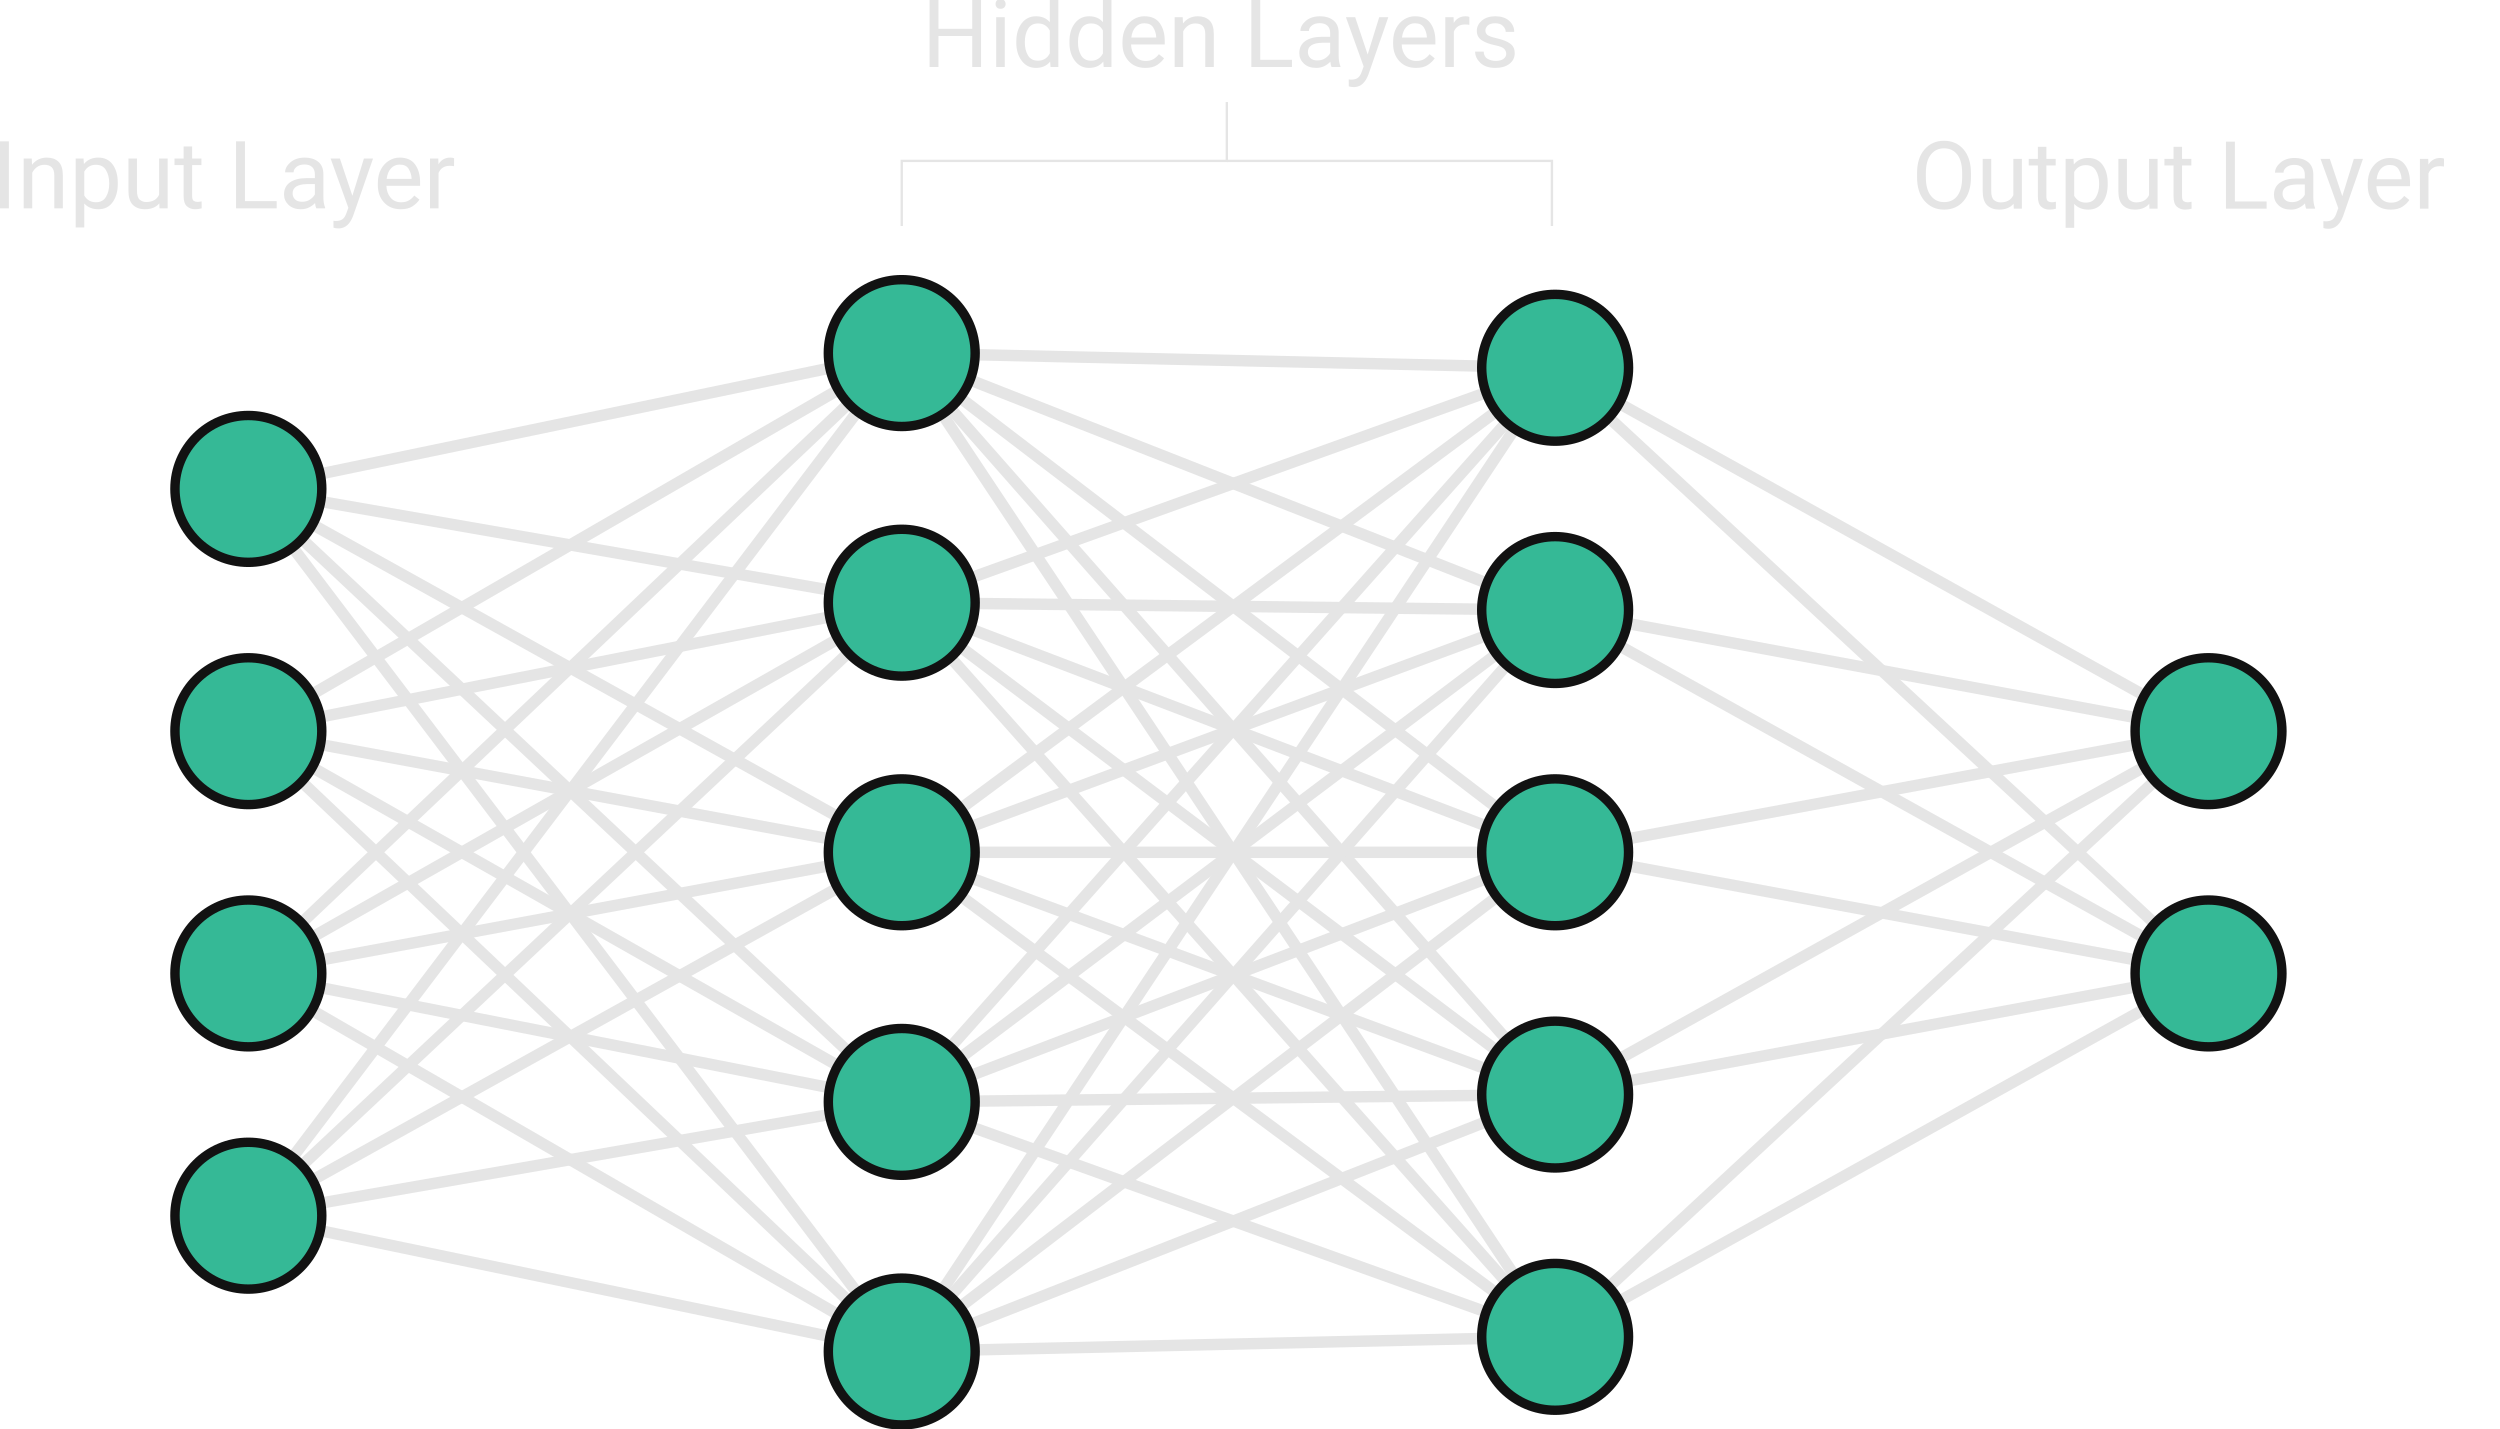
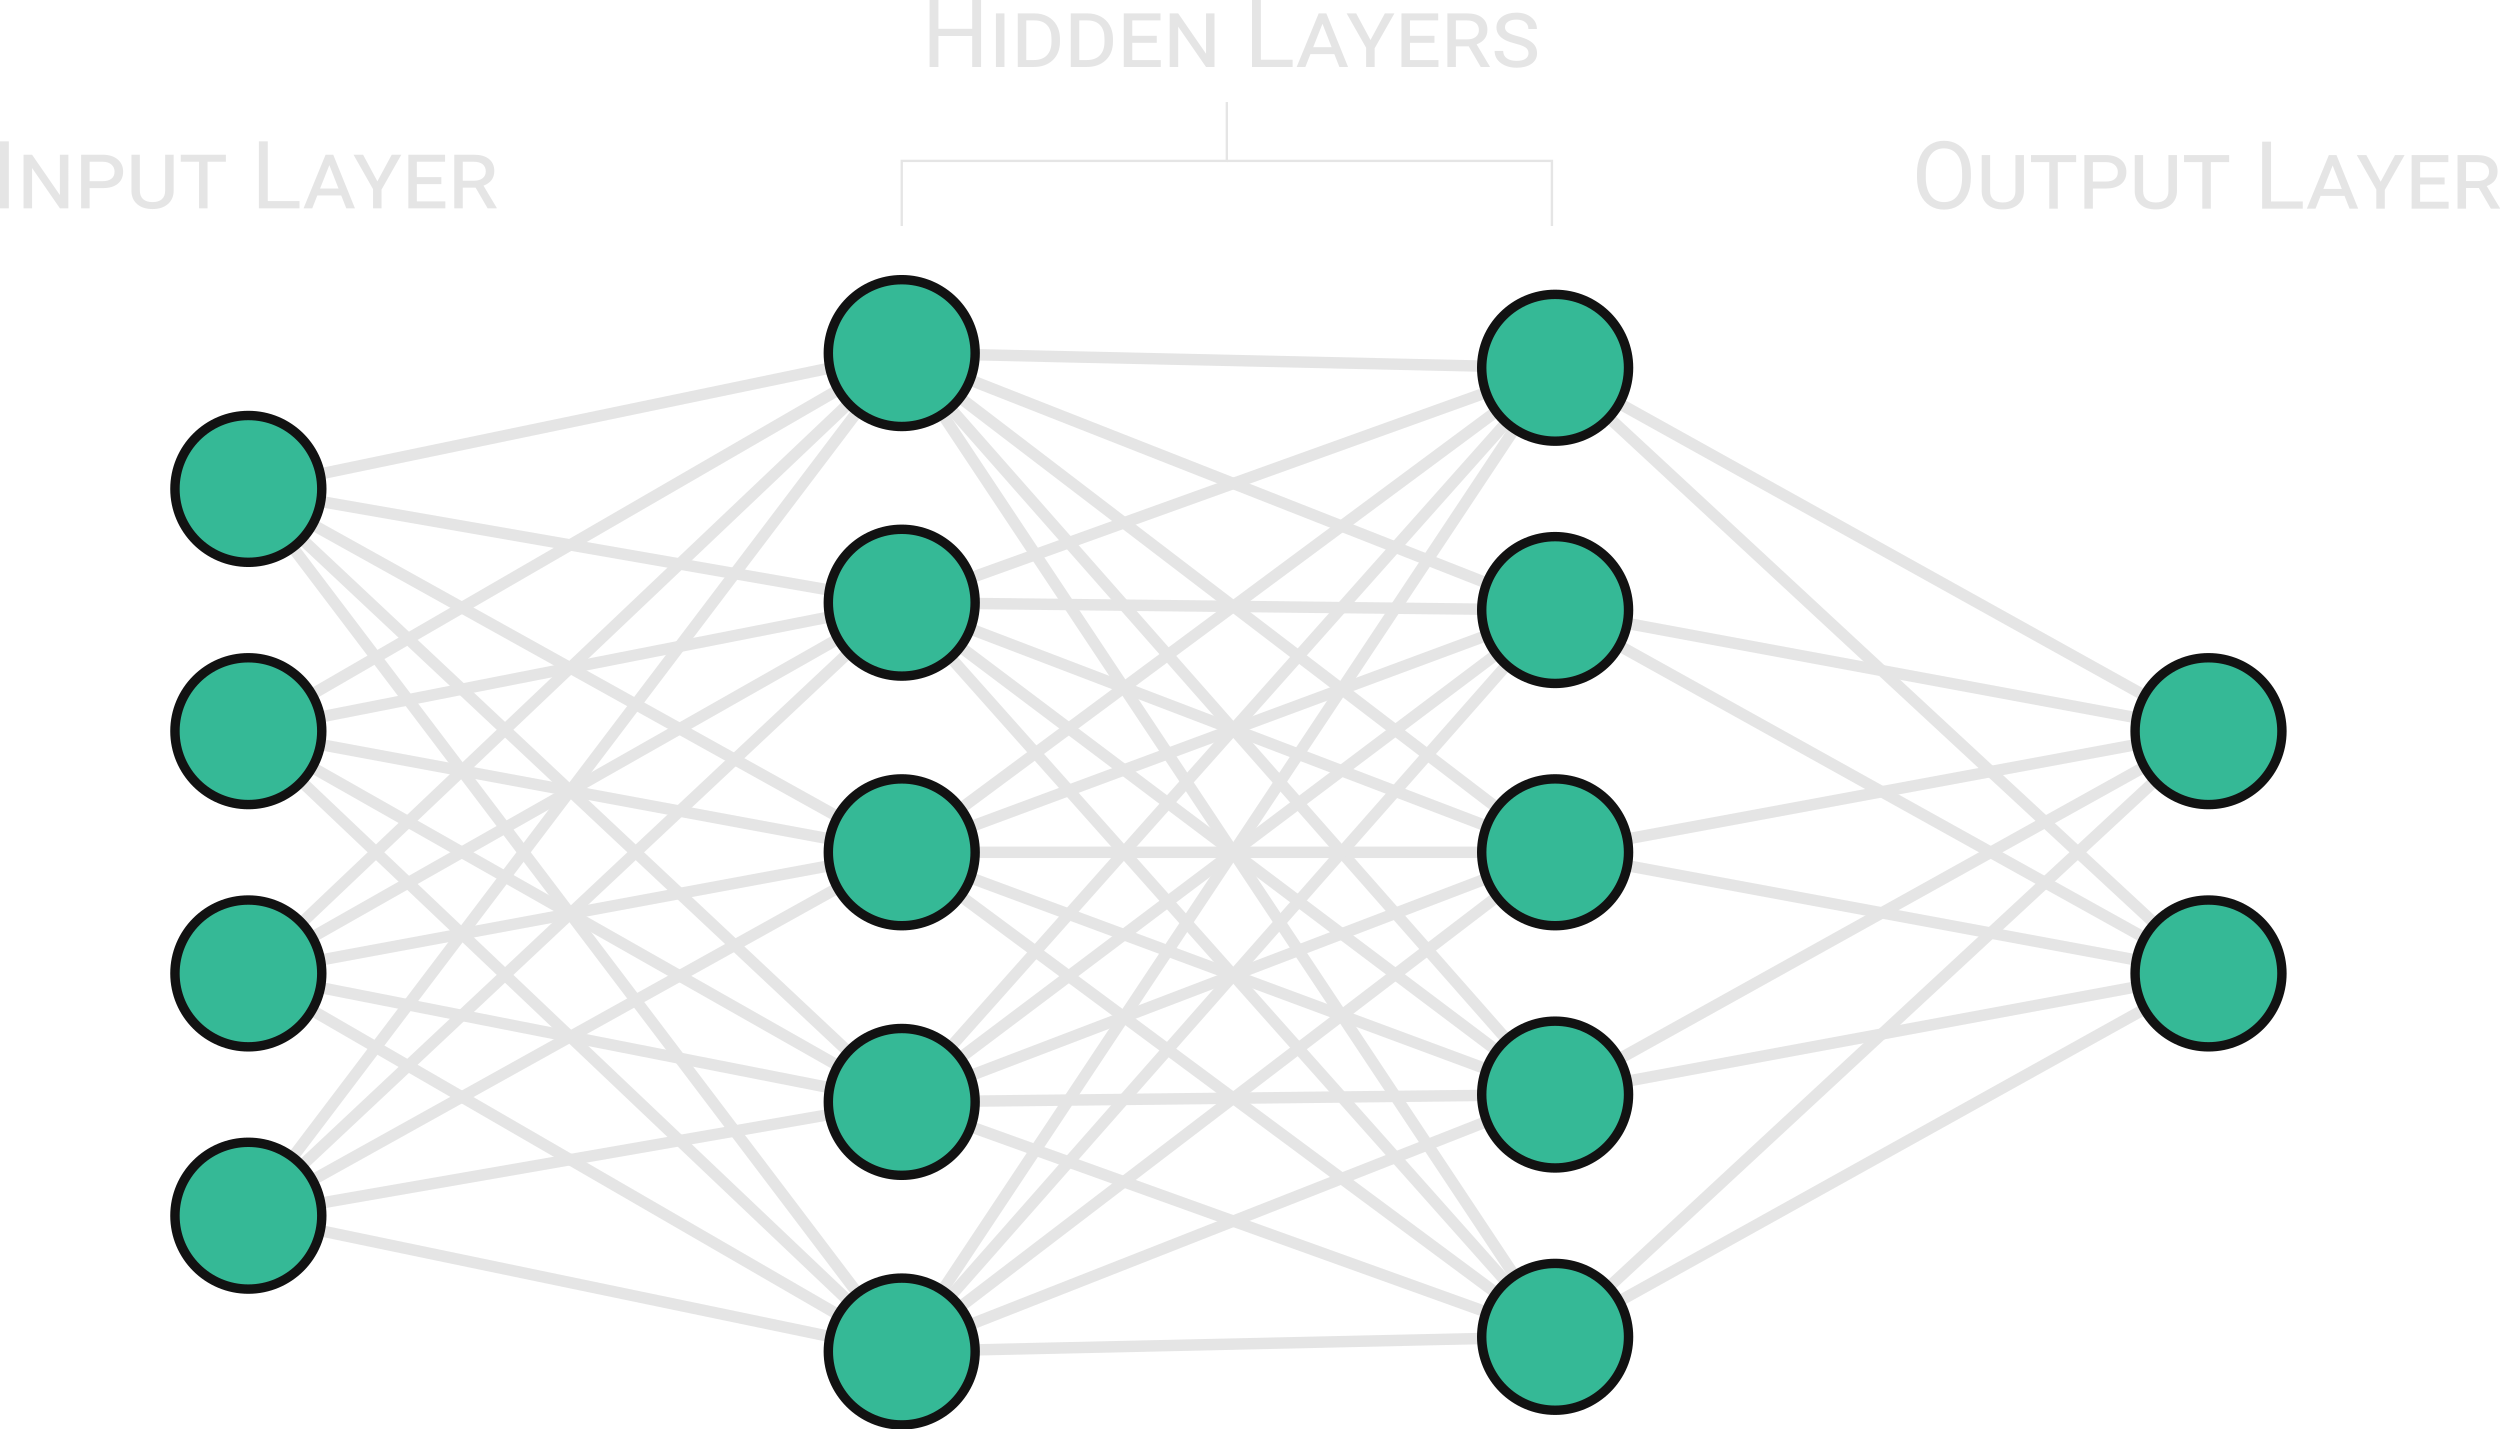
<svg xmlns="http://www.w3.org/2000/svg" width="1061.337" height="606.491" version="1.1" id="svg58">
  <g transform="matrix(3.116658,0,0,3.116658,-2599.82,-1146.63)" id="g58">
    <path class="link" style="fill:none;stroke:#e5e5e5;stroke-width:1.56px;stroke-opacity:1" marker-end="" d="M 868,434.5 957,450" id="path1" />
    <path class="link" style="fill:none;stroke:#e5e5e5;stroke-width:1.56px;stroke-opacity:1" marker-end="" d="M 868,434.5 957,484" id="path2" />
    <path class="link" style="fill:none;stroke:#e5e5e5;stroke-width:1.56px;stroke-opacity:1" marker-end="" d="M 868,434.5 957,518" id="path3" />
    <path class="link" style="fill:none;stroke:#e5e5e5;stroke-width:1.56px;stroke-opacity:1" marker-end="" d="M 868,434.5 957,552" id="path4" />
    <path class="link" style="fill:none;stroke:#e5e5e5;stroke-width:1.56px;stroke-opacity:1" marker-end="" d="M 868,467.5 957,450" id="path5" />
    <path class="link" style="fill:none;stroke:#e5e5e5;stroke-width:1.56px;stroke-opacity:1" marker-end="" d="M 868,467.5 957,484" id="path6" />
    <path class="link" style="fill:none;stroke:#e5e5e5;stroke-width:1.56px;stroke-opacity:1" marker-end="" d="M 868,467.5 957,518" id="path7" />
    <path class="link" style="fill:none;stroke:#e5e5e5;stroke-width:1.56px;stroke-opacity:1" marker-end="" d="M 868,467.5 957,552" id="path8" />
    <path class="link" style="fill:none;stroke:#e5e5e5;stroke-width:1.56px;stroke-opacity:1" marker-end="" d="M 868,500.5 957,450" id="path9" />
    <path class="link" style="fill:none;stroke:#e5e5e5;stroke-width:1.56px;stroke-opacity:1" marker-end="" d="M 868,500.5 957,484" id="path10" />
    <path class="link" style="fill:none;stroke:#e5e5e5;stroke-width:1.56px;stroke-opacity:1" marker-end="" d="M 868,500.5 957,518" id="path11" />
    <path class="link" style="fill:none;stroke:#e5e5e5;stroke-width:1.56px;stroke-opacity:1" marker-end="" d="M 868,500.5 957,552" id="path12" />
    <path class="link" style="fill:none;stroke:#e5e5e5;stroke-width:1.56px;stroke-opacity:1" marker-end="" d="M 868,533.5 957,450" id="path13" />
    <path class="link" style="fill:none;stroke:#e5e5e5;stroke-width:1.56px;stroke-opacity:1" marker-end="" d="M 868,533.5 957,484" id="path14" />
    <path class="link" style="fill:none;stroke:#e5e5e5;stroke-width:1.56px;stroke-opacity:1" marker-end="" d="M 868,533.5 957,518" id="path15" />
    <path class="link" style="fill:none;stroke:#e5e5e5;stroke-width:1.56px;stroke-opacity:1" marker-end="" d="M 868,533.5 957,552" id="path16" />
    <path class="link" style="fill:none;stroke:#e5e5e5;stroke-width:1.56px;stroke-opacity:1" marker-end="" d="m 957,416 89,35" id="path17" />
    <path class="link" style="fill:none;stroke:#e5e5e5;stroke-width:1.56px;stroke-opacity:1" marker-end="" d="m 957,416 89,68" id="path18" />
    <path class="link" style="fill:none;stroke:#e5e5e5;stroke-width:1.56px;stroke-opacity:1" marker-end="" d="m 957,416 89,101" id="path19" />
    <path class="link" style="fill:none;stroke:#e5e5e5;stroke-width:1.56px;stroke-opacity:1" marker-end="" d="m 957,416 89,134" id="path20" />
    <path class="link" style="fill:none;stroke:#e5e5e5;stroke-width:1.56px;stroke-opacity:1" marker-end="" d="m 957,450 89,1" id="path21" />
    <path class="link" style="fill:none;stroke:#e5e5e5;stroke-width:1.56px;stroke-opacity:1" marker-end="" d="m 957,450 89,34" id="path22" />
    <path class="link" style="fill:none;stroke:#e5e5e5;stroke-width:1.56px;stroke-opacity:1" marker-end="" d="m 957,450 89,67" id="path23" />
    <path class="link" style="fill:none;stroke:#e5e5e5;stroke-width:1.56px;stroke-opacity:1" marker-end="" d="m 957,450 89,100" id="path24" />
    <path class="link" style="fill:none;stroke:#e5e5e5;stroke-width:1.56px;stroke-opacity:1" marker-end="" d="m 957,484 89,-33" id="path25" />
    <path class="link" style="fill:none;stroke:#e5e5e5;stroke-width:1.56px;stroke-opacity:1" marker-end="" d="m 957,484 h 89" id="path26" />
    <path class="link" style="fill:none;stroke:#e5e5e5;stroke-width:1.56px;stroke-opacity:1" marker-end="" d="m 957,484 89,33" id="path27" />
    <path class="link" style="fill:none;stroke:#e5e5e5;stroke-width:1.56px;stroke-opacity:1" marker-end="" d="m 957,484 89,66" id="path28" />
    <path class="link" style="fill:none;stroke:#e5e5e5;stroke-width:1.56px;stroke-opacity:1" marker-end="" d="m 957,518 89,-67" id="path29" />
    <path class="link" style="fill:none;stroke:#e5e5e5;stroke-width:1.56px;stroke-opacity:1" marker-end="" d="m 957,518 89,-34" id="path30" />
    <path class="link" style="fill:none;stroke:#e5e5e5;stroke-width:1.56px;stroke-opacity:1" marker-end="" d="m 957,518 89,-1" id="path31" />
    <path class="link" style="fill:none;stroke:#e5e5e5;stroke-width:1.56px;stroke-opacity:1" marker-end="" d="m 957,518 89,32" id="path32" />
    <path class="link" style="fill:none;stroke:#e5e5e5;stroke-width:1.56px;stroke-opacity:1" marker-end="" d="m 957,552 89,-101" id="path33" />
    <path class="link" style="fill:none;stroke:#e5e5e5;stroke-width:1.56px;stroke-opacity:1" marker-end="" d="m 957,552 89,-68" id="path34" />
    <path class="link" style="fill:none;stroke:#e5e5e5;stroke-width:1.56px;stroke-opacity:1" marker-end="" d="m 957,552 89,-35" id="path35" />
    <path class="link" style="fill:none;stroke:#e5e5e5;stroke-width:1.56px;stroke-opacity:1" marker-end="" d="m 957,552 89,-2" id="path36" />
    <path class="link" style="fill:none;stroke:#e5e5e5;stroke-width:1.56px;stroke-opacity:1" marker-end="" d="m 1046,418 89,49.5" id="path37" />
    <path class="link" style="fill:none;stroke:#e5e5e5;stroke-width:1.56px;stroke-opacity:1" marker-end="" d="m 1046,451 89,16.5" id="path38" />
    <path class="link" style="fill:none;stroke:#e5e5e5;stroke-width:1.56px;stroke-opacity:1" marker-end="" d="m 1046,484 89,-16.5" id="path39" />
    <path class="link" style="fill:none;stroke:#e5e5e5;stroke-width:1.56px;stroke-opacity:1" marker-end="" d="m 1046,517 89,-49.5" id="path40" />
    <path class="link" style="fill:none;stroke:#e5e5e5;stroke-width:1.56px;stroke-opacity:1" marker-end="" d="m 1046,550 89,-82.5" id="path41" />
    <path class="link" style="fill:none;stroke:#e5e5e5;stroke-width:1.56px;stroke-opacity:1" marker-end="" d="m 1046,418 89,82.5" id="path42" />
    <path class="link" style="fill:none;stroke:#e5e5e5;stroke-width:1.56px;stroke-opacity:1" marker-end="" d="m 1046,451 89,49.5" id="path43" />
    <path class="link" style="fill:none;stroke:#e5e5e5;stroke-width:1.56px;stroke-opacity:1" marker-end="" d="m 1046,484 89,16.5" id="path44" />
    <path class="link" style="fill:none;stroke:#e5e5e5;stroke-width:1.56px;stroke-opacity:1" marker-end="" d="m 1046,517 89,-16.5" id="path45" />
    <path class="link" style="fill:none;stroke:#e5e5e5;stroke-width:1.56px;stroke-opacity:1" marker-end="" d="m 1046,550 89,-49.5" id="path46" />
    <path class="link" style="fill:none;stroke:#e5e5e5;stroke-width:1.56px;stroke-opacity:1" marker-end="" d="M 868,434.5 957,416" id="path47" />
    <path class="link" style="fill:none;stroke:#e5e5e5;stroke-width:1.56px;stroke-opacity:1" marker-end="" d="M 868,467.5 957,416" id="path48" />
    <path class="link" style="fill:none;stroke:#e5e5e5;stroke-width:1.56px;stroke-opacity:1" marker-end="" d="M 868,500.5 957,416" id="path49" />
    <path class="link" style="fill:none;stroke:#e5e5e5;stroke-width:1.56px;stroke-opacity:1" marker-end="" d="M 868,533.5 957,416" id="path50" />
    <path class="link" style="fill:none;stroke:#e5e5e5;stroke-width:1.56px;stroke-opacity:1" marker-end="" d="m 957,416 89,2" id="path51" />
    <path class="link" style="fill:none;stroke:#e5e5e5;stroke-width:1.56px;stroke-opacity:1" marker-end="" d="m 957,450 89,-32" id="path52" />
    <path class="link" style="fill:none;stroke:#e5e5e5;stroke-width:1.56px;stroke-opacity:1" marker-end="" d="m 957,484 89,-66" id="path53" />
    <path class="link" style="fill:none;stroke:#e5e5e5;stroke-width:1.56px;stroke-opacity:1" marker-end="" d="m 957,518 89,-100" id="path54" />
    <path class="link" style="fill:none;stroke:#e5e5e5;stroke-width:1.56px;stroke-opacity:1" marker-end="" d="m 957,552 89,-134" id="path55" />
-     <circle r="10" class="node" id="0_0" style="fill:#35b996;fill-opacity:1;stroke:#121212;stroke-opacity:1;stroke-width:1.283;stroke-dasharray:none" cx="868" cy="434.5" />
-     <circle r="10" class="node" id="0_1" style="fill:#35b996;fill-opacity:1;stroke:#121212;stroke-opacity:1;stroke-width:1.283;stroke-dasharray:none" cx="868" cy="467.5" />
-     <circle r="10" class="node" id="0_2" style="fill:#35b996;fill-opacity:1;stroke:#121212;stroke-opacity:1;stroke-width:1.283;stroke-dasharray:none" cx="868" cy="500.5" />
-     <circle r="10" class="node" id="0_3" style="fill:#35b996;fill-opacity:1;stroke:#121212;stroke-opacity:1;stroke-width:1.283;stroke-dasharray:none" cx="868" cy="533.5" />
-     <circle r="10" class="node" id="1_0" style="fill:#35b996;fill-opacity:1;stroke:#121212;stroke-opacity:1;stroke-width:1.283;stroke-dasharray:none" cx="957" cy="416" />
-     <circle r="10" class="node" id="1_1" style="fill:#35b996;fill-opacity:1;stroke:#121212;stroke-opacity:1;stroke-width:1.283;stroke-dasharray:none" cx="957" cy="450" />
-     <circle r="10" class="node" id="1_2" style="fill:#35b996;fill-opacity:1;stroke:#121212;stroke-opacity:1;stroke-width:1.283;stroke-dasharray:none" cx="957" cy="484" />
-     <circle r="10" class="node" id="1_3" style="fill:#35b996;fill-opacity:1;stroke:#121212;stroke-opacity:1;stroke-width:1.283;stroke-dasharray:none" cx="957" cy="518" />
-     <circle r="10" class="node" id="1_4" style="fill:#35b996;fill-opacity:1;stroke:#121212;stroke-opacity:1;stroke-width:1.283;stroke-dasharray:none" cx="957" cy="552" />
-     <circle r="10" class="node" id="2_0" style="fill:#35b996;fill-opacity:1;stroke:#121212;stroke-opacity:1;stroke-width:1.283;stroke-dasharray:none" cx="1046" cy="418" />
-     <circle r="10" class="node" id="2_1" style="fill:#35b996;fill-opacity:1;stroke:#121212;stroke-opacity:1;stroke-width:1.283;stroke-dasharray:none" cx="1046" cy="451" />
-     <circle r="10" class="node" id="2_2" style="fill:#35b996;fill-opacity:1;stroke:#121212;stroke-opacity:1;stroke-width:1.283;stroke-dasharray:none" cx="1046" cy="484" />
-     <circle r="10" class="node" id="2_3" style="fill:#35b996;fill-opacity:1;stroke:#121212;stroke-opacity:1;stroke-width:1.283;stroke-dasharray:none" cx="1046" cy="517" />
-     <circle r="10" class="node" id="2_4" style="fill:#35b996;fill-opacity:1;stroke:#121212;stroke-opacity:1;stroke-width:1.283;stroke-dasharray:none" cx="1046" cy="550" />
-     <circle r="10" class="node" id="3_0" style="fill:#35b996;fill-opacity:1;stroke:#121212;stroke-opacity:1;stroke-width:1.283;stroke-dasharray:none" cx="1135" cy="467.5" />
-     <circle r="10" class="node" id="3_1" style="fill:#35b996;fill-opacity:1;stroke:#121212;stroke-opacity:1;stroke-width:1.283;stroke-dasharray:none" cx="1135" cy="500.5" />
+     <path id="0_0" style="fill:#35b996;stroke:#121212;stroke-width:1.283" class="node" d="m 878,434.5 a 10,10 0 0 1 -10,10 10,10 0 0 1 -10,-10 10,10 0 0 1 10,-10 10,10 0 0 1 10,10 z" />
+     <path id="0_1" style="fill:#35b996;stroke:#121212;stroke-width:1.283" class="node" d="m 878,467.5 a 10,10 0 0 1 -10,10 10,10 0 0 1 -10,-10 10,10 0 0 1 10,-10 10,10 0 0 1 10,10 z" />
+     <path id="0_2" style="fill:#35b996;stroke:#121212;stroke-width:1.283" class="node" d="m 878,500.5 a 10,10 0 0 1 -10,10 10,10 0 0 1 -10,-10 10,10 0 0 1 10,-10 10,10 0 0 1 10,10 z" />
+     <path id="0_3" style="fill:#35b996;stroke:#121212;stroke-width:1.283" class="node" d="m 878,533.5 a 10,10 0 0 1 -10,10 10,10 0 0 1 -10,-10 10,10 0 0 1 10,-10 10,10 0 0 1 10,10 z" />
+     <path id="1_0" style="fill:#35b996;stroke:#121212;stroke-width:1.283" class="node" d="m 967,416 a 10,10 0 0 1 -10,10 10,10 0 0 1 -10,-10 10,10 0 0 1 10,-10 10,10 0 0 1 10,10 z" />
+     <path id="1_1" style="fill:#35b996;stroke:#121212;stroke-width:1.283" class="node" d="m 967,450 a 10,10 0 0 1 -10,10 10,10 0 0 1 -10,-10 10,10 0 0 1 10,-10 10,10 0 0 1 10,10 z" />
+     <path id="1_2" style="fill:#35b996;stroke:#121212;stroke-width:1.283" class="node" d="m 967,484 a 10,10 0 0 1 -10,10 10,10 0 0 1 -10,-10 10,10 0 0 1 10,-10 10,10 0 0 1 10,10 z" />
+     <path id="1_3" style="fill:#35b996;stroke:#121212;stroke-width:1.283" class="node" d="m 967,518 a 10,10 0 0 1 -10,10 10,10 0 0 1 -10,-10 10,10 0 0 1 10,-10 10,10 0 0 1 10,10 z" />
+     <path id="1_4" style="fill:#35b996;stroke:#121212;stroke-width:1.283" class="node" d="m 967,552 a 10,10 0 0 1 -10,10 10,10 0 0 1 -10,-10 10,10 0 0 1 10,-10 10,10 0 0 1 10,10 z" />
+     <path id="2_0" style="fill:#35b996;stroke:#121212;stroke-width:1.283" class="node" d="m 1056,418 a 10,10 0 0 1 -10,10 10,10 0 0 1 -10,-10 10,10 0 0 1 10,-10 10,10 0 0 1 10,10 z" />
+     <path id="2_1" style="fill:#35b996;stroke:#121212;stroke-width:1.283" class="node" d="m 1056,451 a 10,10 0 0 1 -10,10 10,10 0 0 1 -10,-10 10,10 0 0 1 10,-10 10,10 0 0 1 10,10 z" />
+     <path id="2_2" style="fill:#35b996;stroke:#121212;stroke-width:1.283" class="node" d="m 1056,484 a 10,10 0 0 1 -10,10 10,10 0 0 1 -10,-10 10,10 0 0 1 10,-10 10,10 0 0 1 10,10 z" />
+     <path id="2_3" style="fill:#35b996;stroke:#121212;stroke-width:1.283" class="node" d="m 1056,517 a 10,10 0 0 1 -10,10 10,10 0 0 1 -10,-10 10,10 0 0 1 10,-10 10,10 0 0 1 10,10 z" />
+     <path id="2_4" style="fill:#35b996;stroke:#121212;stroke-width:1.283" class="node" d="m 1056,550 a 10,10 0 0 1 -10,10 10,10 0 0 1 -10,-10 10,10 0 0 1 10,-10 10,10 0 0 1 10,10 z" />
+     <path id="3_0" style="fill:#35b996;stroke:#121212;stroke-width:1.283" class="node" d="m 1145,467.5 a 10,10 0 0 1 -10,10 10,10 0 0 1 -10,-10 10,10 0 0 1 10,-10 10,10 0 0 1 10,10 z" />
+     <path id="3_1" style="fill:#35b996;stroke:#121212;stroke-width:1.283" class="node" d="m 1145,500.5 a 10,10 0 0 1 -10,10 10,10 0 0 1 -10,-10 10,10 0 0 1 10,-10 10,10 0 0 1 10,10 z" />
  </g>
  <defs id="defs58">
    <marker id="arrow" viewBox="0 -5 10 10" markerWidth="7" markerHeight="7" orient="auto" refX="40">
      <path d="M 0,-5 10,0 0,5" style="fill:#505050;stroke:#505050" id="path58" />
    </marker>
  </defs>
-   <text xml:space="preserve" style="font-style:normal;font-weight:normal;font-size:40px;line-height:1.25;font-family:sans-serif;fill:#e5e5e5;fill-opacity:1;stroke:none" x="-3.574" y="88.438" id="text59">
-     <tspan id="tspan58" x="-3.574" y="88.438" style="font-style:normal;font-variant:normal;font-weight:normal;font-stretch:normal;font-size:40px;font-family:Roboto;-inkscape-font-specification:'Roboto, Normal';font-variant-ligatures:normal;font-variant-caps:small-caps;font-variant-numeric:normal;font-variant-east-asian:normal;fill:#e5e5e5;fill-opacity:1">Input Layer</tspan>
-   </text>
-   <text xml:space="preserve" style="font-style:normal;font-weight:normal;font-size:40px;line-height:1.25;font-family:sans-serif;fill:#e5e5e5;fill-opacity:1;stroke:none" x="391.337" y="28.438" id="text59-5">
-     <tspan id="tspan58-0" x="391.337" y="28.438" style="font-style:normal;font-variant:normal;font-weight:normal;font-stretch:normal;font-size:40px;font-family:Roboto;-inkscape-font-specification:'Roboto, Normal';font-variant-ligatures:normal;font-variant-caps:small-caps;font-variant-numeric:normal;font-variant-east-asian:normal;fill:#e5e5e5;fill-opacity:1">Hidden Layers</tspan>
-   </text>
-   <text xml:space="preserve" style="font-style:normal;font-weight:normal;font-size:40px;line-height:1.25;font-family:sans-serif;fill:#e5e5e5;fill-opacity:1;stroke:none" x="811.533" y="88.594" id="text59-3">
-     <tspan id="tspan58-6" x="811.533" y="88.594" style="font-style:normal;font-variant:normal;font-weight:normal;font-stretch:normal;font-size:40px;font-family:Roboto;-inkscape-font-specification:'Roboto, Normal';font-variant-ligatures:normal;font-variant-caps:small-caps;font-variant-numeric:normal;font-variant-east-asian:normal;fill:#e5e5e5;fill-opacity:1">Output Layer</tspan>
-   </text>
+   <path style="font-size:40px;line-height:1.25;font-family:Roboto;-inkscape-font-specification:'Roboto, Normal';font-variant-caps:small-caps;fill:#e5e5e5" d="M 3.75,88.438 H 0 V 60 h 3.75 z m 25.273,0 h -3.594 L 13.613,71.328 V 88.438 H 10 V 65.684 h 3.613 L 25.43,82.812 V 65.684 h 3.594 z m 9.023,-8.555 V 88.438 H 34.434 V 65.684 h 9.121 q 3.984,0 6.348,1.953 2.363,1.934 2.363,5.215 0,3.32 -2.285,5.176 -2.285,1.855 -6.465,1.855 z m 0,-2.969 h 5.508 q 2.422,0 3.75,-1.035 1.328,-1.035 1.328,-2.988 0,-1.875 -1.328,-3.027 -1.328,-1.172 -3.652,-1.191 H 38.047 Z M 73.73,65.684 v 15.234 q 0,3.555 -2.441,5.703 Q 68.848,88.75 64.766,88.75 q -4.102,0 -6.504,-2.051 -2.402,-2.07 -2.461,-5.625 V 65.684 H 59.375 v 15.234 q 0,2.363 1.387,3.633 1.406,1.25 4.004,1.25 2.559,0 3.945,-1.23 1.406,-1.25 1.406,-3.652 V 65.684 Z m 22.168,2.988 H 88.105 V 88.438 H 84.492 V 68.672 h -7.754 v -2.988 h 19.16 z m 17.773,16.699 h 13.477 V 88.438 h -17.246 V 60 h 3.77 z m 31.191,-2.383 h -10.156 l -2.148,5.449 h -3.691 l 9.355,-22.754 h 3.242 l 9.219,22.754 h -3.672 z m -8.984,-2.949 h 7.832 l -3.887,-9.941 z m 24.336,-3.047 6.094,-11.309 h 4.062 l -8.398,14.805 V 88.438 h -3.613 v -8.164 l -8.281,-14.59 h 4.062 z m 27.148,1.172 h -10.391 v 7.324 H 189.062 V 88.438 H 173.359 V 65.684 h 15.586 v 2.988 h -11.973 v 6.523 h 10.391 z m 14.551,1.504 h -5.449 V 88.438 h -3.613 V 65.684 h 8.32 q 4.16,0 6.406,1.816 2.266,1.816 2.266,5.137 0,4.453 -4.59,6.191 l 5.625,9.414 V 88.438 h -3.867 z m -5.449,-2.949 h 4.805 q 2.285,0 3.613,-1.055 1.348,-1.074 1.348,-2.891 0,-1.953 -1.309,-3.027 -1.309,-1.074 -3.77,-1.074 h -4.688 z" id="text59" aria-label="Input Layer" />
+   <path style="font-size:40px;line-height:1.25;font-family:Roboto;-inkscape-font-specification:'Roboto, Normal';font-variant-caps:small-caps;fill:#e5e5e5" d="m 416.493,28.438 h -3.77 V 15.293 H 398.388 V 28.438 h -3.75 V 0 h 3.75 v 12.227 h 14.336 V 0 h 3.77 z m 9.941,0 h -3.633 V 5.684 h 3.633 z m 5.645,0 V 5.684 h 7.051 q 3.164,0 5.605,1.309 2.461,1.289 3.828,3.691 1.367,2.402 1.426,5.508 v 1.504 q 0,4.922 -3.047,7.832 -3.027,2.91 -8.164,2.91 z m 3.613,-19.766 v 16.816 h 3.203 q 3.633,0 5.566,-2.031 1.934,-2.031 1.934,-5.781 v -1.25 q 0,-3.75 -1.855,-5.742 -1.836,-2.012 -5.41,-2.012 z M 454.579,28.438 V 5.684 h 7.051 q 3.164,0 5.605,1.309 2.461,1.289 3.828,3.691 1.367,2.402 1.426,5.508 v 1.504 q 0,4.922 -3.047,7.832 -3.027,2.91 -8.164,2.91 z m 3.613,-19.766 v 16.816 h 3.203 q 3.633,0 5.566,-2.031 1.934,-2.031 1.934,-5.781 v -1.25 q 0,-3.75 -1.855,-5.742 -1.836,-2.012 -5.41,-2.012 z m 32.891,9.492 h -10.391 v 7.324 h 12.09 V 28.438 H 477.079 V 5.684 h 15.586 V 8.672 h -11.973 v 6.523 h 10.391 z M 515.595,28.438 h -3.594 L 500.185,11.328 V 28.438 h -3.613 V 5.684 h 3.613 L 512.001,22.812 V 5.684 h 3.594 z m 19.688,-3.066 h 13.477 V 28.438 H 531.513 V 0 h 3.77 z m 31.191,-2.383 h -10.156 l -2.148,5.449 h -3.691 l 9.355,-22.754 h 3.242 L 572.294,28.438 h -3.672 z m -8.984,-2.949 h 7.832 l -3.887,-9.941 z m 24.336,-3.047 6.094,-11.309 h 4.062 L 583.583,20.488 V 28.438 h -3.613 V 20.273 L 571.689,5.684 h 4.062 z m 27.148,1.172 h -10.391 v 7.324 h 12.09 V 28.438 H 594.97 V 5.684 h 15.586 V 8.672 h -11.973 v 6.523 h 10.391 z m 14.551,1.504 H 618.076 V 28.438 h -3.613 V 5.684 h 8.32 q 4.16,0 6.406,1.816 2.266,1.816 2.266,5.137 0,4.453 -4.59,6.191 l 5.625,9.414 V 28.438 h -3.867 z M 618.076,16.719 h 4.805 q 2.285,0 3.613,-1.055 1.348,-1.074 1.348,-2.891 0,-1.953 -1.309,-3.027 Q 625.224,8.672 622.763,8.672 h -4.688 z m 30.82,5.898 q 0,-1.562 -1.191,-2.422 -1.172,-0.859 -4.043,-1.582 -2.871,-0.723 -4.551,-1.562 -3.809,-1.914 -3.809,-5.41 0,-2.793 2.363,-4.531 2.383,-1.738 6.113,-1.738 3.828,0 6.25,1.953 2.441,1.953 2.441,5 h -3.613 q 0,-1.914 -1.387,-2.949 -1.367,-1.055 -3.73,-1.055 -2.207,0 -3.516,0.879 -1.309,0.859 -1.309,2.422 0,1.27 1.191,2.129 1.211,0.859 4.258,1.641 3.047,0.781 4.766,1.777 1.719,0.977 2.559,2.305 0.84,1.328 0.84,3.105 0,2.871 -2.383,4.531 -2.363,1.641 -6.25,1.641 -4.043,0 -6.719,-1.973 -2.656,-1.992 -2.656,-5.156 h 3.633 q 0,1.992 1.504,3.105 1.504,1.113 4.238,1.113 2.461,0 3.73,-0.879 1.27,-0.898 1.27,-2.344 z" id="text59-5" aria-label="Hidden Layers" />
+   <path style="font-size:40px;line-height:1.25;font-family:Roboto;-inkscape-font-specification:'Roboto, Normal';font-variant-caps:small-caps;fill:#e5e5e5" d="m 836.708,75.293 q 0,4.18 -1.406,7.305 -1.406,3.105 -3.984,4.746 -2.578,1.641 -6.016,1.641 -3.359,0 -5.957,-1.641 -2.598,-1.66 -4.043,-4.707 -1.426,-3.066 -1.465,-7.09 v -2.051 q 0,-4.102 1.426,-7.246 1.426,-3.145 4.023,-4.805 2.617,-1.68 5.977,-1.68 3.418,0 6.016,1.66 2.617,1.641 4.023,4.785 1.406,3.125 1.406,7.285 z m -3.73,-1.836 q 0,-5.059 -2.031,-7.754 -2.031,-2.715 -5.684,-2.715 -3.555,0 -5.605,2.715 -2.031,2.695 -2.09,7.5 v 2.09 q 0,4.902 2.051,7.715 2.07,2.793 5.684,2.793 3.633,0 5.625,-2.637 1.992,-2.656 2.051,-7.598 z m 26.25,-7.617 v 15.234 q 0,3.555 -2.441,5.703 -2.441,2.129 -6.523,2.129 -4.102,0 -6.504,-2.051 -2.402,-2.07 -2.461,-5.625 V 65.84 h 3.574 v 15.234 q 0,2.363 1.387,3.633 1.406,1.25 4.004,1.25 2.559,0 3.945,-1.23 1.406,-1.25 1.406,-3.652 V 65.84 Z m 22.168,2.988 h -7.793 V 88.594 h -3.613 V 68.828 h -7.754 v -2.988 h 19.16 z m 7.109,11.211 v 8.555 h -3.613 V 65.84 h 9.121 q 3.984,0 6.348,1.953 2.363,1.934 2.363,5.215 0,3.32 -2.285,5.176 -2.285,1.855 -6.465,1.855 z m 0,-2.969 h 5.508 q 2.422,0 3.75,-1.035 1.328,-1.035 1.328,-2.988 0,-1.875 -1.328,-3.027 -1.328,-1.172 -3.652,-1.191 h -5.605 z m 35.684,-11.23 v 15.234 q 0,3.555 -2.441,5.703 -2.441,2.129 -6.523,2.129 -4.102,0 -6.504,-2.051 -2.402,-2.07 -2.461,-5.625 V 65.84 h 3.574 v 15.234 q 0,2.363 1.387,3.633 1.406,1.25 4.004,1.25 2.559,0 3.945,-1.23 1.406,-1.25 1.406,-3.652 V 65.84 Z m 22.168,2.988 h -7.793 V 88.594 H 934.951 V 68.828 h -7.754 v -2.988 h 19.16 z m 17.773,16.699 h 13.477 v 3.066 h -17.246 v -28.438 h 3.77 z m 31.191,-2.383 h -10.156 l -2.148,5.449 h -3.691 l 9.355,-22.754 h 3.242 l 9.219,22.754 h -3.672 z m -8.984,-2.949 h 7.832 l -3.887,-9.941 z m 24.336,-3.047 6.094,-11.309 h 4.062 l -8.398,14.805 v 7.949 h -3.613 v -8.164 l -8.281,-14.59 h 4.062 z m 27.148,1.172 h -10.391 v 7.324 h 12.09 v 2.949 h -15.703 V 65.84 h 15.586 v 2.988 h -11.973 v 6.523 h 10.391 z m 14.551,1.504 h -5.449 v 8.77 h -3.613 V 65.84 h 8.32 q 4.16,0 6.406,1.816 2.266,1.816 2.266,5.137 0,4.453 -4.59,6.191 l 5.625,9.414 V 88.594 H 1057.47 Z M 1046.923,76.875 h 4.805 q 2.285,0 3.613,-1.055 1.348,-1.074 1.348,-2.891 0,-1.953 -1.309,-3.027 -1.309,-1.074 -3.769,-1.074 h -4.688 z" id="text59-3" aria-label="Output Layer" />
  <path style="fill:none;stroke:#e5e5e5;stroke-width:1px;stroke-linecap:butt;stroke-linejoin:miter;stroke-opacity:1" d="M 382.822,95.952 V 68.309 h 138.013 V 43.317" id="path62" />
  <path style="fill:none;stroke:#e5e5e5;stroke-width:1px;stroke-linecap:butt;stroke-linejoin:miter;stroke-opacity:1" d="M 658.848,95.952 V 68.309 h -138.013" id="path62-1" />
</svg>
